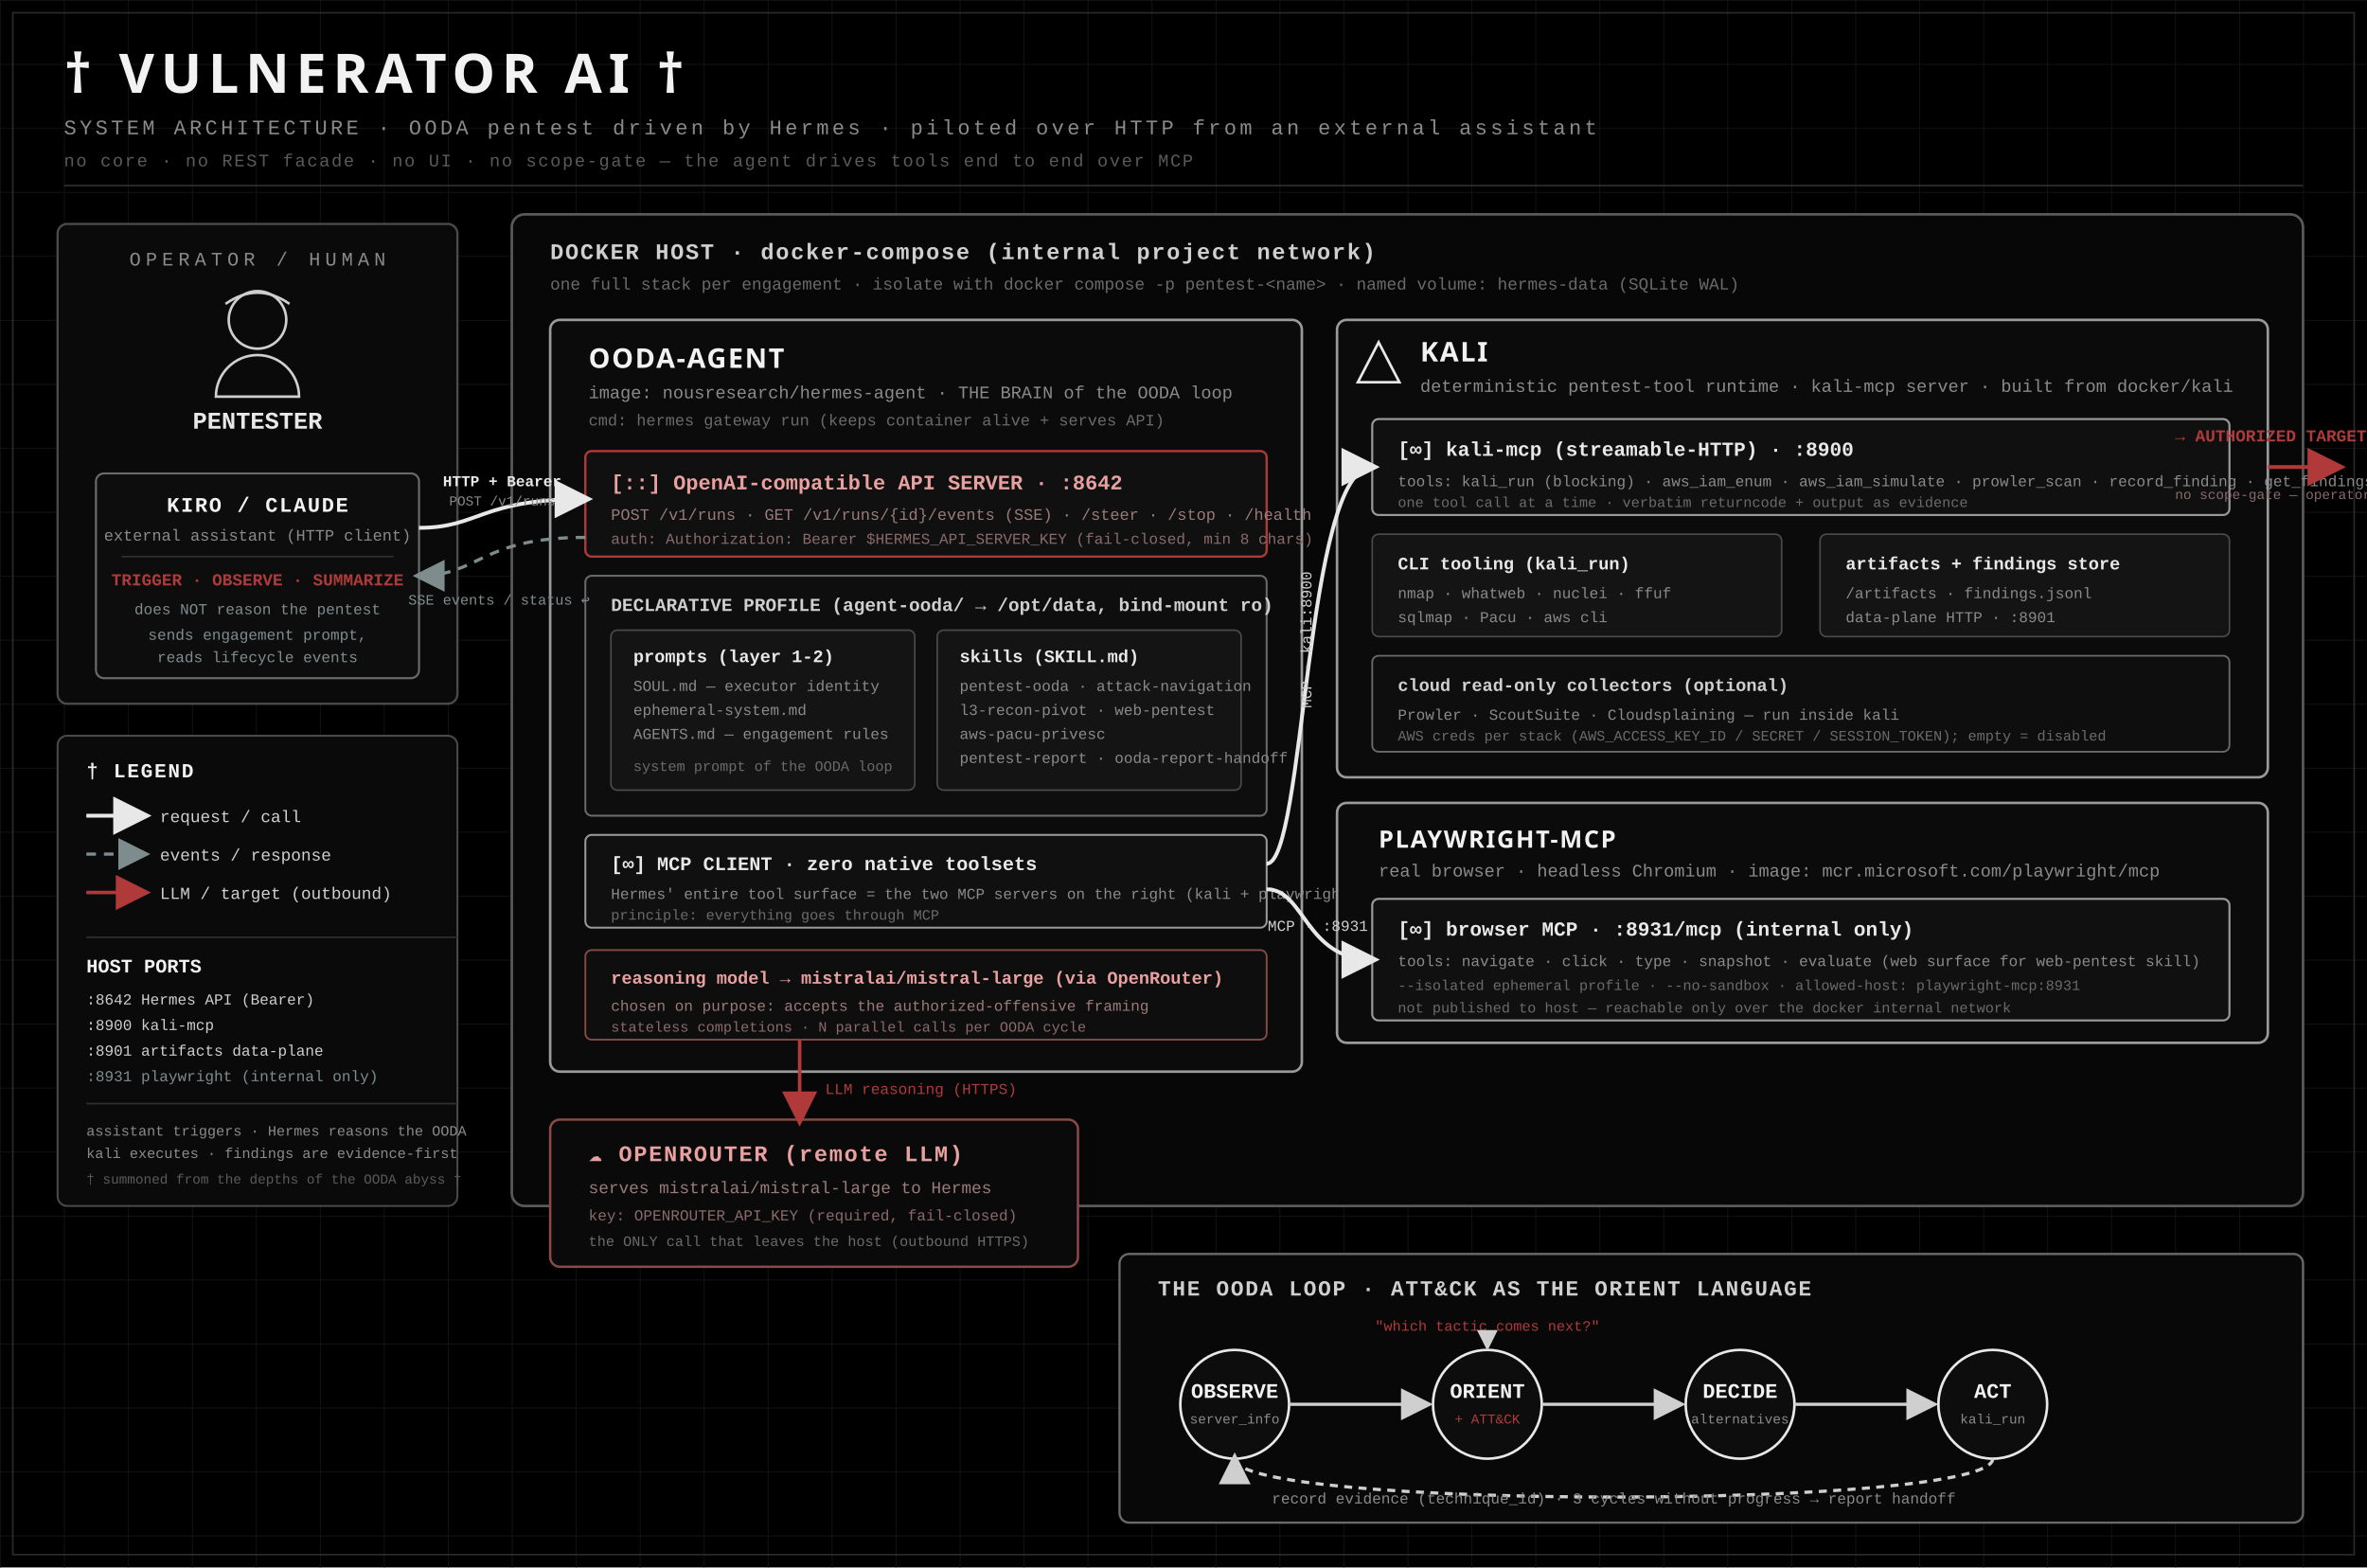
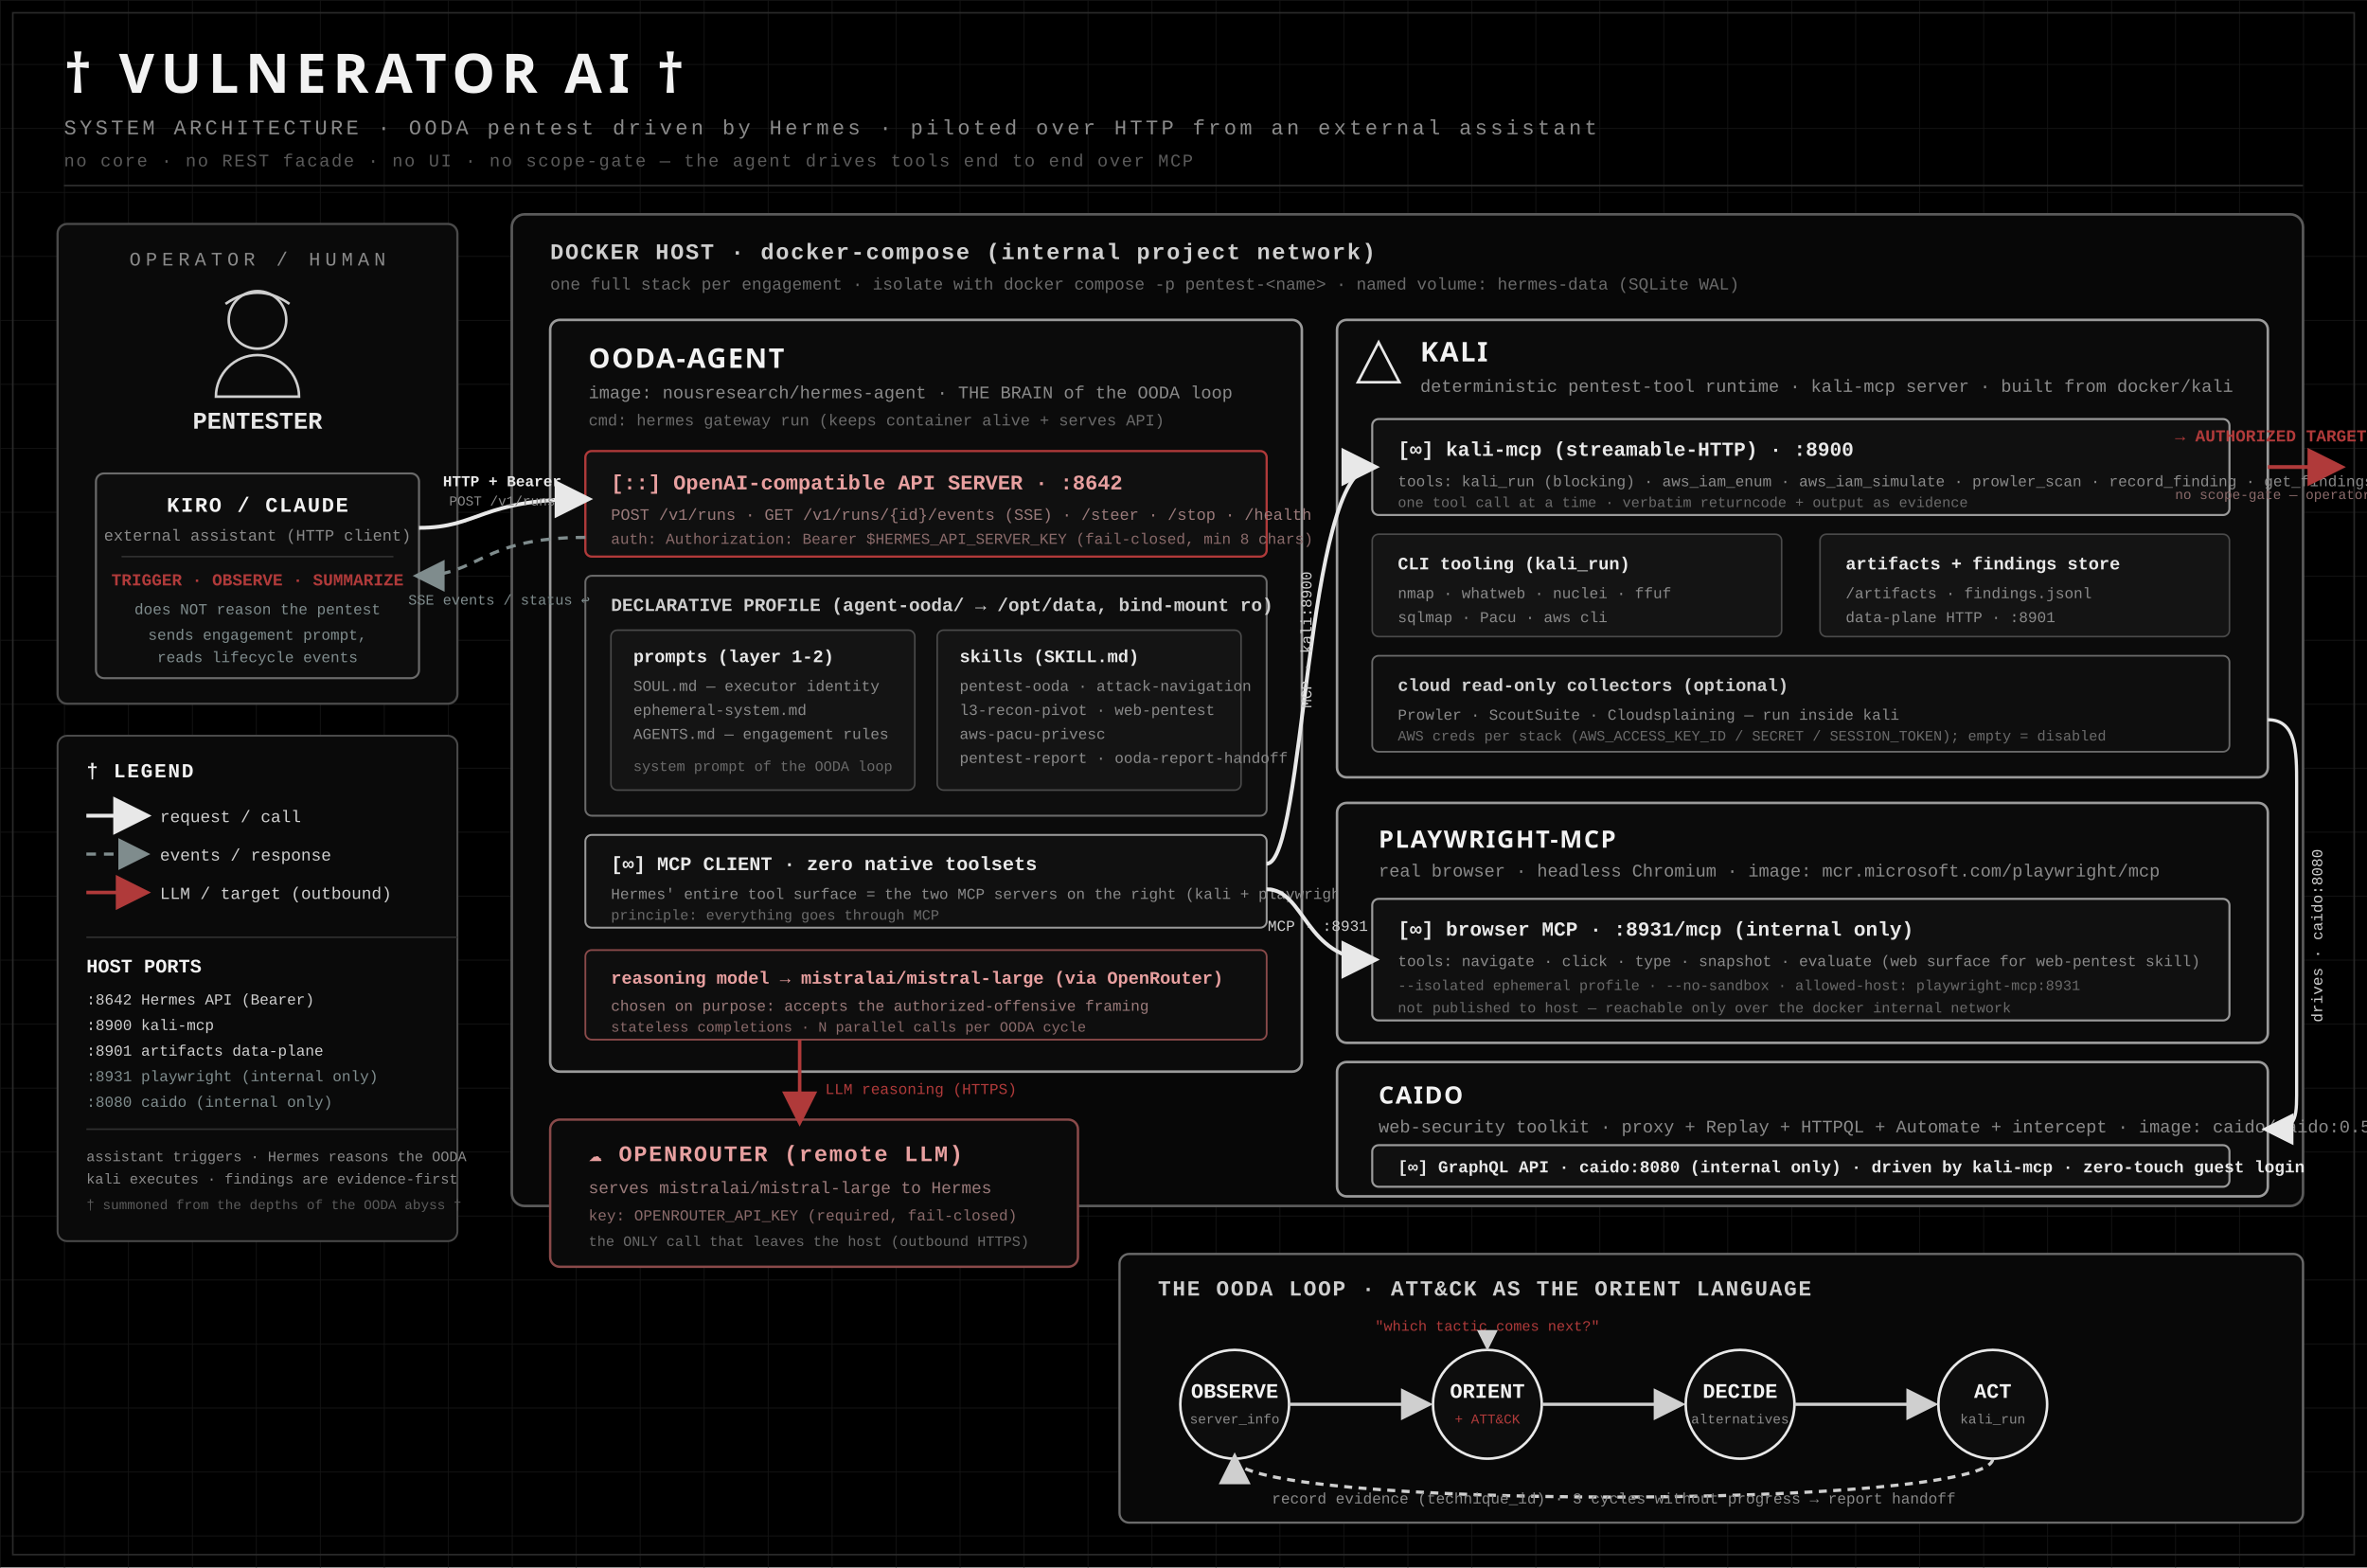
<svg xmlns="http://www.w3.org/2000/svg" width="1480" height="980" viewBox="0 0 1480 980" font-family="'Courier New', 'DejaVu Sans Mono', monospace">
  <defs>
    <marker id="aReq" markerWidth="12" markerHeight="12" refX="8" refY="5" orient="auto">
      <path d="M0,0 L10,5 L0,10 z" fill="#e8e8e8" />
    </marker>
    <marker id="aEvt" markerWidth="12" markerHeight="12" refX="8" refY="5" orient="auto">
      <path d="M0,0 L10,5 L0,10 z" fill="#7f8c8d" />
    </marker>
    <marker id="aLlm" markerWidth="12" markerHeight="12" refX="8" refY="5" orient="auto">
      <path d="M0,0 L10,5 L0,10 z" fill="#b03a3a" />
    </marker>
    <marker id="aLoop" markerWidth="12" markerHeight="12" refX="8" refY="5" orient="auto">
      <path d="M0,0 L10,5 L0,10 z" fill="#cfcfcf" />
    </marker>
    <marker id="aTgt" markerWidth="13" markerHeight="13" refX="8" refY="5" orient="auto">
      <path d="M0,0 L10,5 L0,10 z" fill="#b03a3a" />
    </marker>
    <filter id="glow" x="-40%" y="-40%" width="180%" height="180%">
      <feGaussianBlur stdDeviation="2.4" result="b" />
      <feMerge>
        <feMergeNode in="b" />
        <feMergeNode in="SourceGraphic" />
      </feMerge>
    </filter>
    <pattern id="grid" width="40" height="40" patternUnits="userSpaceOnUse">
      <path d="M40 0 H0 V40" fill="none" stroke="#141414" stroke-width="1" />
    </pattern>
    <linearGradient id="bone" x1="0" y1="0" x2="0" y2="1">
      <stop offset="0" stop-color="#f2f2f2" />
      <stop offset="1" stop-color="#bdbdbd" />
    </linearGradient>
  </defs>
  <rect width="1480" height="980" fill="#000000" />
  <rect width="1480" height="980" fill="url(#grid)" />
  <rect x="8" y="8" width="1464" height="964" fill="none" stroke="#2a2a2a" stroke-width="1" />
  <text x="40" y="58" fill="#f2f2f2" font-size="34" font-weight="700" letter-spacing="4" font-family="'Impact','Arial Black',sans-serif">† VULNERATOR AI †</text>
  <text x="40" y="84" fill="#8a8a8a" font-size="13" letter-spacing="2">
    SYSTEM ARCHITECTURE · OODA pentest driven by Hermes · piloted over HTTP from an external assistant</text>
  <text x="40" y="104" fill="#5a5a5a" font-size="11" letter-spacing="1">
    no core · no REST facade · no UI · no scope-gate — the agent drives tools end to end over MCP</text>
  <line x1="40" y1="116" x2="1440" y2="116" stroke="#2f2f2f" stroke-width="1" />
  <rect x="36" y="140" width="250" height="300" rx="6" fill="#0a0a0a" stroke="#4a4a4a" stroke-width="1.4" />
  <text x="161" y="166" fill="#8a8a8a" font-size="12" text-anchor="middle" letter-spacing="3">OPERATOR / HUMAN</text>
  <g transform="translate(161,214)">
    <circle cx="0" cy="-14" r="18" fill="none" stroke="#cfcfcf" stroke-width="1.6" />
    <path d="M-26,34 a26,26 0 0 1 52,0 z" fill="none" stroke="#cfcfcf" stroke-width="1.6" />
    <path d="M-20,-24 q20,-14 40,0" fill="none" stroke="#cfcfcf" stroke-width="1.6" />
  </g>
  <text x="161" y="268" fill="#e8e8e8" font-size="15" font-weight="700" text-anchor="middle">PENTESTER</text>
  <rect x="60" y="296" width="202" height="128" rx="5" fill="#0d0d0d" stroke="#6a6a6a" stroke-width="1.3" />
  <text x="161" y="320" fill="#f2f2f2" font-size="13" font-weight="700" text-anchor="middle" letter-spacing="1">KIRO / CLAUDE</text>
  <text x="161" y="338" fill="#8a8a8a" font-size="10" text-anchor="middle">external assistant (HTTP client)</text>
  <line x1="76" y1="348" x2="246" y2="348" stroke="#2f2f2f" />
  <text x="161" y="366" fill="#b03a3a" font-size="10.5" text-anchor="middle" font-weight="700">TRIGGER · OBSERVE · SUMMARIZE</text>
  <text x="161" y="384" fill="#7f8c8d" font-size="9.5" text-anchor="middle">does NOT reason the pentest</text>
  <text x="161" y="400" fill="#7f8c8d" font-size="9.5" text-anchor="middle">sends engagement prompt,</text>
  <text x="161" y="414" fill="#7f8c8d" font-size="9.5" text-anchor="middle">reads lifecycle events</text>
  <rect x="320" y="134" width="1120" height="620" rx="8" fill="#070707" stroke="#5a5a5a" stroke-width="1.6" />
  <text x="344" y="162" fill="#cfcfcf" font-size="14" font-weight="700" letter-spacing="1">DOCKER HOST · docker-compose (internal project network)</text>
  <text x="344" y="181" fill="#6a6a6a" font-size="10.5">one full stack per engagement · isolate with  docker compose -p pentest-&lt;name&gt;  · named volume: hermes-data (SQLite WAL)</text>
  <rect x="344" y="200" width="470" height="470" rx="6" fill="#0b0b0b" stroke="#9a9a9a" stroke-width="1.6" />
  <text x="368" y="230" fill="#f2f2f2" font-size="17" font-weight="700" letter-spacing="1" font-family="'Impact','Arial Black',sans-serif">OODA-AGENT</text>
  <text x="368" y="249" fill="#8a8a8a" font-size="11">image: nousresearch/hermes-agent · THE BRAIN of the OODA loop</text>
  <text x="368" y="266" fill="#6a6a6a" font-size="10">cmd: hermes gateway run (keeps container alive + serves API)</text>
  <rect x="366" y="282" width="426" height="66" rx="4" fill="#101010" stroke="#b03a3a" stroke-width="1.4" />
  <text x="382" y="306" fill="#e8a0a0" font-size="13" font-weight="700">[::] OpenAI-compatible API SERVER · :8642</text>
  <text x="382" y="325" fill="#9a7a7a" font-size="10">POST /v1/runs · GET /v1/runs/{id}/events (SSE) · /steer · /stop · /health</text>
  <text x="382" y="340" fill="#8a6a6a" font-size="9.5">auth: Authorization: Bearer $HERMES_API_SERVER_KEY (fail-closed, min 8 chars)</text>
  <rect x="366" y="360" width="426" height="150" rx="4" fill="#0e0e0e" stroke="#6a6a6a" stroke-width="1.2" />
  <text x="382" y="382" fill="#cfcfcf" font-size="11.5" font-weight="700">DECLARATIVE PROFILE  (agent-ooda/ → /opt/data, bind-mount ro)</text>
  <rect x="382" y="394" width="190" height="100" rx="4" fill="#141414" stroke="#4a4a4a" />
  <text x="396" y="414" fill="#e8e8e8" font-size="11" font-weight="700">prompts (layer 1-2)</text>
  <text x="396" y="432" fill="#8a8a8a" font-size="9.5">SOUL.md — executor identity</text>
  <text x="396" y="447" fill="#8a8a8a" font-size="9.5">ephemeral-system.md</text>
  <text x="396" y="462" fill="#8a8a8a" font-size="9.5">AGENTS.md — engagement rules</text>
  <text x="396" y="482" fill="#6a6a6a" font-size="9">system prompt of the OODA loop</text>
  <rect x="586" y="394" width="190" height="100" rx="4" fill="#141414" stroke="#4a4a4a" />
  <text x="600" y="414" fill="#e8e8e8" font-size="11" font-weight="700">skills (SKILL.md)</text>
  <text x="600" y="432" fill="#8a8a8a" font-size="9.5">pentest-ooda · attack-navigation</text>
  <text x="600" y="447" fill="#8a8a8a" font-size="9.5">l3-recon-pivot · web-pentest</text>
  <text x="600" y="462" fill="#8a8a8a" font-size="9.5">aws-pacu-privesc</text>
  <text x="600" y="477" fill="#8a8a8a" font-size="9.5">pentest-report · ooda-report-handoff</text>
  <rect x="366" y="522" width="426" height="58" rx="4" fill="#101010" stroke="#9a9a9a" stroke-width="1.2" />
  <text x="382" y="544" fill="#e8e8e8" font-size="12" font-weight="700">[∞] MCP CLIENT · zero native toolsets</text>
  <text x="382" y="562" fill="#8a8a8a" font-size="9.5">Hermes' entire tool surface = the two MCP servers on the right (kali + playwright)</text>
  <text x="382" y="575" fill="#6a6a6a" font-size="9">principle: everything goes through MCP</text>
  <rect x="366" y="594" width="426" height="56" rx="4" fill="#0e0e0e" stroke="#8a4a4a" stroke-width="1.1" />
  <text x="382" y="615" fill="#e8a0a0" font-size="11" font-weight="700">reasoning model → mistralai/mistral-large (via OpenRouter)</text>
  <text x="382" y="632" fill="#9a7a7a" font-size="9.5">chosen on purpose: accepts the authorized-offensive framing</text>
  <text x="382" y="645" fill="#8a6a6a" font-size="9">stateless completions · N parallel calls per OODA cycle</text>
  <rect x="836" y="200" width="582" height="286" rx="6" fill="#0b0b0b" stroke="#9a9a9a" stroke-width="1.6" />
  <g transform="translate(862,228)">
    <path d="M-13,11 L0,-14 L13,11 z" fill="none" stroke="#e8e8e8" stroke-width="1.6" />
  </g>
  <text x="888" y="226" fill="#f2f2f2" font-size="17" font-weight="700" letter-spacing="1" font-family="'Impact','Arial Black',sans-serif">KALI</text>
  <text x="888" y="245" fill="#8a8a8a" font-size="11">deterministic pentest-tool runtime · kali-mcp server · built from docker/kali</text>
  <rect x="858" y="262" width="536" height="60" rx="4" fill="#101010" stroke="#9a9a9a" stroke-width="1.3" />
  <text x="874" y="285" fill="#e8e8e8" font-size="12.5" font-weight="700">[∞] kali-mcp (streamable-HTTP) · :8900</text>
  <text x="874" y="304" fill="#8a8a8a" font-size="9.5">tools: kali_run (blocking) · aws_iam_enum · aws_iam_simulate · prowler_scan · record_finding · get_findings</text>
  <text x="874" y="317" fill="#6a6a6a" font-size="9">one tool call at a time · verbatim returncode + output as evidence</text>
  <rect x="858" y="334" width="256" height="64" rx="4" fill="#141414" stroke="#4a4a4a" />
  <text x="874" y="356" fill="#e8e8e8" font-size="11" font-weight="700">CLI tooling (kali_run)</text>
  <text x="874" y="374" fill="#8a8a8a" font-size="9.5">nmap · whatweb · nuclei · ffuf</text>
  <text x="874" y="389" fill="#8a8a8a" font-size="9.5">sqlmap · Pacu · aws cli</text>
  <rect x="1138" y="334" width="256" height="64" rx="4" fill="#141414" stroke="#4a4a4a" />
  <text x="1154" y="356" fill="#e8e8e8" font-size="11" font-weight="700">artifacts + findings store</text>
  <text x="1154" y="374" fill="#8a8a8a" font-size="9.5">/artifacts · findings.jsonl</text>
  <text x="1154" y="389" fill="#8a8a8a" font-size="9.5">data-plane HTTP · :8901</text>
  <rect x="858" y="410" width="536" height="60" rx="4" fill="#0e0e0e" stroke="#6a6a6a" stroke-width="1.1" />
  <text x="874" y="432" fill="#cfcfcf" font-size="11" font-weight="700">cloud read-only collectors (optional)</text>
  <text x="874" y="450" fill="#8a8a8a" font-size="9.5">Prowler · ScoutSuite · Cloudsplaining — run inside kali</text>
  <text x="874" y="463" fill="#6a6a6a" font-size="9">AWS creds per stack (AWS_ACCESS_KEY_ID / SECRET / SESSION_TOKEN); empty = disabled</text>
  <rect x="836" y="502" width="582" height="150" rx="6" fill="#0b0b0b" stroke="#9a9a9a" stroke-width="1.6" />
  <text x="862" y="530" fill="#f2f2f2" font-size="15" font-weight="700" letter-spacing="1" font-family="'Impact','Arial Black',sans-serif">PLAYWRIGHT-MCP</text>
  <text x="862" y="548" fill="#8a8a8a" font-size="11">real browser · headless Chromium · image: mcr.microsoft.com/playwright/mcp</text>
  <rect x="858" y="562" width="536" height="76" rx="4" fill="#101010" stroke="#9a9a9a" stroke-width="1.3" />
  <text x="874" y="585" fill="#e8e8e8" font-size="12.5" font-weight="700">[∞] browser MCP · :8931/mcp (internal only)</text>
  <text x="874" y="604" fill="#8a8a8a" font-size="9.5">tools: navigate · click · type · snapshot · evaluate (web surface for web-pentest skill)</text>
  <text x="874" y="619" fill="#6a6a6a" font-size="9">--isolated ephemeral profile · --no-sandbox · allowed-host: playwright-mcp:8931</text>
  <text x="874" y="633" fill="#6a6a6a" font-size="9">not published to host — reachable only over the docker internal network</text>
+   <rect x="836" y="664" width="582" height="84" rx="6" fill="#0b0b0b" stroke="#9a9a9a" stroke-width="1.6" />
+   <text x="862" y="690" fill="#f2f2f2" font-size="15" font-weight="700" letter-spacing="1" font-family="'Impact','Arial Black',sans-serif">CAIDO</text>
+   <text x="862" y="708" fill="#8a8a8a" font-size="11">web-security toolkit · proxy + Replay + HTTPQL + Automate + intercept · image: caido/caido:0.59.0</text>
+   <rect x="858" y="716" width="536" height="26" rx="4" fill="#101010" stroke="#9a9a9a" stroke-width="1.3" />
+   <text x="874" y="733" fill="#e8e8e8" font-size="10.5" font-weight="700">[∞] GraphQL API · caido:8080 (internal only) · driven by kali-mcp · zero-touch guest login</text>
+   <path d="M1418,450 C1436,450 1436,470 1436,490 L1436,685 C1436,702 1434,706 1418,706" fill="none" stroke="#e8e8e8" stroke-width="2" marker-end="url(#aReq)" />
+   <text x="1452" y="585" fill="#cfcfcf" font-size="9.5" text-anchor="middle" transform="rotate(-90 1452 585)">drives · caido:8080</text>
  <rect x="344" y="700" width="330" height="92" rx="6" fill="#0a0a0a" stroke="#8a4a4a" stroke-width="1.5" />
  <text x="368" y="726" fill="#e8a0a0" font-size="14" font-weight="700" letter-spacing="1">☁ OPENROUTER (remote LLM)</text>
  <text x="368" y="746" fill="#9a7a7a" font-size="10.5">serves mistralai/mistral-large to Hermes</text>
  <text x="368" y="763" fill="#8a6a6a" font-size="9.5">key: OPENROUTER_API_KEY (required, fail-closed)</text>
  <text x="368" y="779" fill="#6a6a6a" font-size="9">the ONLY call that leaves the host (outbound HTTPS)</text>
  <rect x="700" y="784" width="740" height="168" rx="6" fill="#080808" stroke="#6a6a6a" stroke-width="1.4" />
  <text x="724" y="810" fill="#cfcfcf" font-size="13.5" font-weight="700" letter-spacing="1">THE OODA LOOP · ATT&amp;CK AS THE ORIENT LANGUAGE</text>
  <g transform="translate(772,878)">
    <circle r="34" fill="#0d0d0d" stroke="#e8e8e8" stroke-width="1.6" />
    <text x="0" y="-4" font-size="13" font-weight="700" fill="#f2f2f2" text-anchor="middle">OBSERVE</text>
    <text x="0" y="12" font-size="8.5" fill="#8a8a8a" text-anchor="middle">server_info</text>
  </g>
  <g transform="translate(930,878)">
    <circle r="34" fill="#0d0d0d" stroke="#e8e8e8" stroke-width="1.6" />
    <text x="0" y="-4" font-size="13" font-weight="700" fill="#f2f2f2" text-anchor="middle">ORIENT</text>
    <text x="0" y="12" font-size="8.5" fill="#b03a3a" text-anchor="middle">+ ATT&amp;CK</text>
  </g>
  <g transform="translate(1088,878)">
    <circle r="34" fill="#0d0d0d" stroke="#e8e8e8" stroke-width="1.6" />
    <text x="0" y="-4" font-size="13" font-weight="700" fill="#f2f2f2" text-anchor="middle">DECIDE</text>
    <text x="0" y="12" font-size="8.5" fill="#8a8a8a" text-anchor="middle">alternatives</text>
  </g>
  <g transform="translate(1246,878)">
    <circle r="34" fill="#0d0d0d" stroke="#e8e8e8" stroke-width="1.6" />
    <text x="0" y="-4" font-size="13" font-weight="700" fill="#f2f2f2" text-anchor="middle">ACT</text>
    <text x="0" y="12" font-size="8.5" fill="#8a8a8a" text-anchor="middle">kali_run</text>
  </g>
  <path d="M806,878 L892,878" fill="none" stroke="#cfcfcf" stroke-width="2" marker-end="url(#aLoop)" />
  <path d="M964,878 L1050,878" fill="none" stroke="#cfcfcf" stroke-width="2" marker-end="url(#aLoop)" />
  <path d="M1122,878 L1208,878" fill="none" stroke="#cfcfcf" stroke-width="2" marker-end="url(#aLoop)" />
  <path d="M1246,912 C1246,944 772,944 772,912" fill="none" stroke="#cfcfcf" stroke-width="2" stroke-dasharray="5 4" marker-end="url(#aLoop)" />
  <text x="1009" y="940" fill="#8a8a8a" font-size="9.5" text-anchor="middle">record evidence (technique_id) · 3 cycles without progress → report handoff</text>
  <text x="930" y="832" fill="#b03a3a" font-size="9" text-anchor="middle">"which tactic comes next?"</text>
  <path d="M930,836 L930,842" fill="none" stroke="#b03a3a" stroke-width="1.3" marker-end="url(#aLoop)" />
  <path d="M262,330 C300,330 300,312 366,312" fill="none" stroke="#e8e8e8" stroke-width="2.4" marker-end="url(#aReq)" />
  <text x="314" y="304" fill="#e8e8e8" font-size="9.5" text-anchor="middle" font-weight="700">HTTP + Bearer</text>
  <text x="314" y="316" fill="#8a8a8a" font-size="8.5" text-anchor="middle">POST /v1/runs</text>
  <path d="M366,336 C300,336 300,360 262,360" fill="none" stroke="#7f8c8d" stroke-width="2" stroke-dasharray="6 5" marker-end="url(#aEvt)" />
  <text x="312" y="378" fill="#7f8c8d" font-size="9" text-anchor="middle">SSE events / status ↩</text>
  <path d="M792,540 C816,540 816,292 858,292" fill="none" stroke="#e8e8e8" stroke-width="2.4" marker-end="url(#aReq)" />
  <text x="820" y="400" fill="#cfcfcf" font-size="9.5" text-anchor="middle" transform="rotate(-90 820 400)">MCP · kali:8900</text>
  <path d="M792,556 C816,556 816,600 858,600" fill="none" stroke="#e8e8e8" stroke-width="2.4" marker-end="url(#aReq)" />
  <text x="824" y="582" fill="#cfcfcf" font-size="9.5" text-anchor="middle">MCP · :8931</text>
  <path d="M500,650 C500,676 500,686 500,700" fill="none" stroke="#b03a3a" stroke-width="2.2" marker-end="url(#aLlm)" />
  <text x="516" y="684" fill="#b03a3a" font-size="9.5" text-anchor="start">LLM reasoning (HTTPS)</text>
  <path d="M1418,292 C1440,292 1440,292 1462,292" fill="none" stroke="#b03a3a" stroke-width="2.4" marker-end="url(#aTgt)" />
  <text x="1360" y="276" fill="#b03a3a" font-size="10.5" text-anchor="start" font-weight="700">→ AUTHORIZED TARGET</text>
  <text x="1360" y="312" fill="#8a6a6a" font-size="8.5" text-anchor="start">no scope-gate — operator owns it</text>
-   <rect x="36" y="460" width="250" height="294" rx="6" fill="#0a0a0a" stroke="#4a4a4a" stroke-width="1.2" />
+   <rect x="36" y="460" width="250" height="316" rx="6" fill="#0a0a0a" stroke="#4a4a4a" stroke-width="1.2" />
  <text x="54" y="486" fill="#f2f2f2" font-size="12.5" font-weight="700" letter-spacing="1">† LEGEND</text>
  <line x1="54" y1="510" x2="90" y2="510" stroke="#e8e8e8" stroke-width="2.4" marker-end="url(#aReq)" />
  <text x="100" y="514" fill="#cfcfcf" font-size="10.5">request / call</text>
  <line x1="54" y1="534" x2="90" y2="534" stroke="#7f8c8d" stroke-width="2" stroke-dasharray="6 5" marker-end="url(#aEvt)" />
  <text x="100" y="538" fill="#cfcfcf" font-size="10.5">events / response</text>
  <line x1="54" y1="558" x2="90" y2="558" stroke="#b03a3a" stroke-width="2.2" marker-end="url(#aLlm)" />
  <text x="100" y="562" fill="#cfcfcf" font-size="10.5">LLM / target (outbound)</text>
  <line x1="54" y1="586" x2="286" y2="586" stroke="#2f2f2f" />
  <text x="54" y="608" fill="#f2f2f2" font-size="12" font-weight="700">HOST PORTS</text>
  <text x="54" y="628" fill="#cfcfcf" font-size="9.5">:8642  Hermes API (Bearer)</text>
  <text x="54" y="644" fill="#cfcfcf" font-size="9.5">:8900  kali-mcp</text>
  <text x="54" y="660" fill="#cfcfcf" font-size="9.5">:8901  artifacts data-plane</text>
  <text x="54" y="676" fill="#7f8c8d" font-size="9.5">:8931  playwright (internal only)</text>
-   <line x1="54" y1="690" x2="286" y2="690" stroke="#2f2f2f" />
-   <text x="54" y="710" fill="#8a8a8a" font-size="9">assistant triggers · Hermes reasons the OODA</text>
-   <text x="54" y="724" fill="#8a8a8a" font-size="9">kali executes · findings are evidence-first</text>
-   <text x="54" y="740" fill="#5a5a5a" font-size="8.5">† summoned from the depths of the OODA abyss †</text>
+   <text x="54" y="692" fill="#7f8c8d" font-size="9.5">:8080  caido (internal only)</text>
+   <line x1="54" y1="706" x2="286" y2="706" stroke="#2f2f2f" />
+   <text x="54" y="726" fill="#8a8a8a" font-size="9">assistant triggers · Hermes reasons the OODA</text>
+   <text x="54" y="740" fill="#8a8a8a" font-size="9">kali executes · findings are evidence-first</text>
+   <text x="54" y="756" fill="#5a5a5a" font-size="8.5">† summoned from the depths of the OODA abyss †</text>
</svg>
